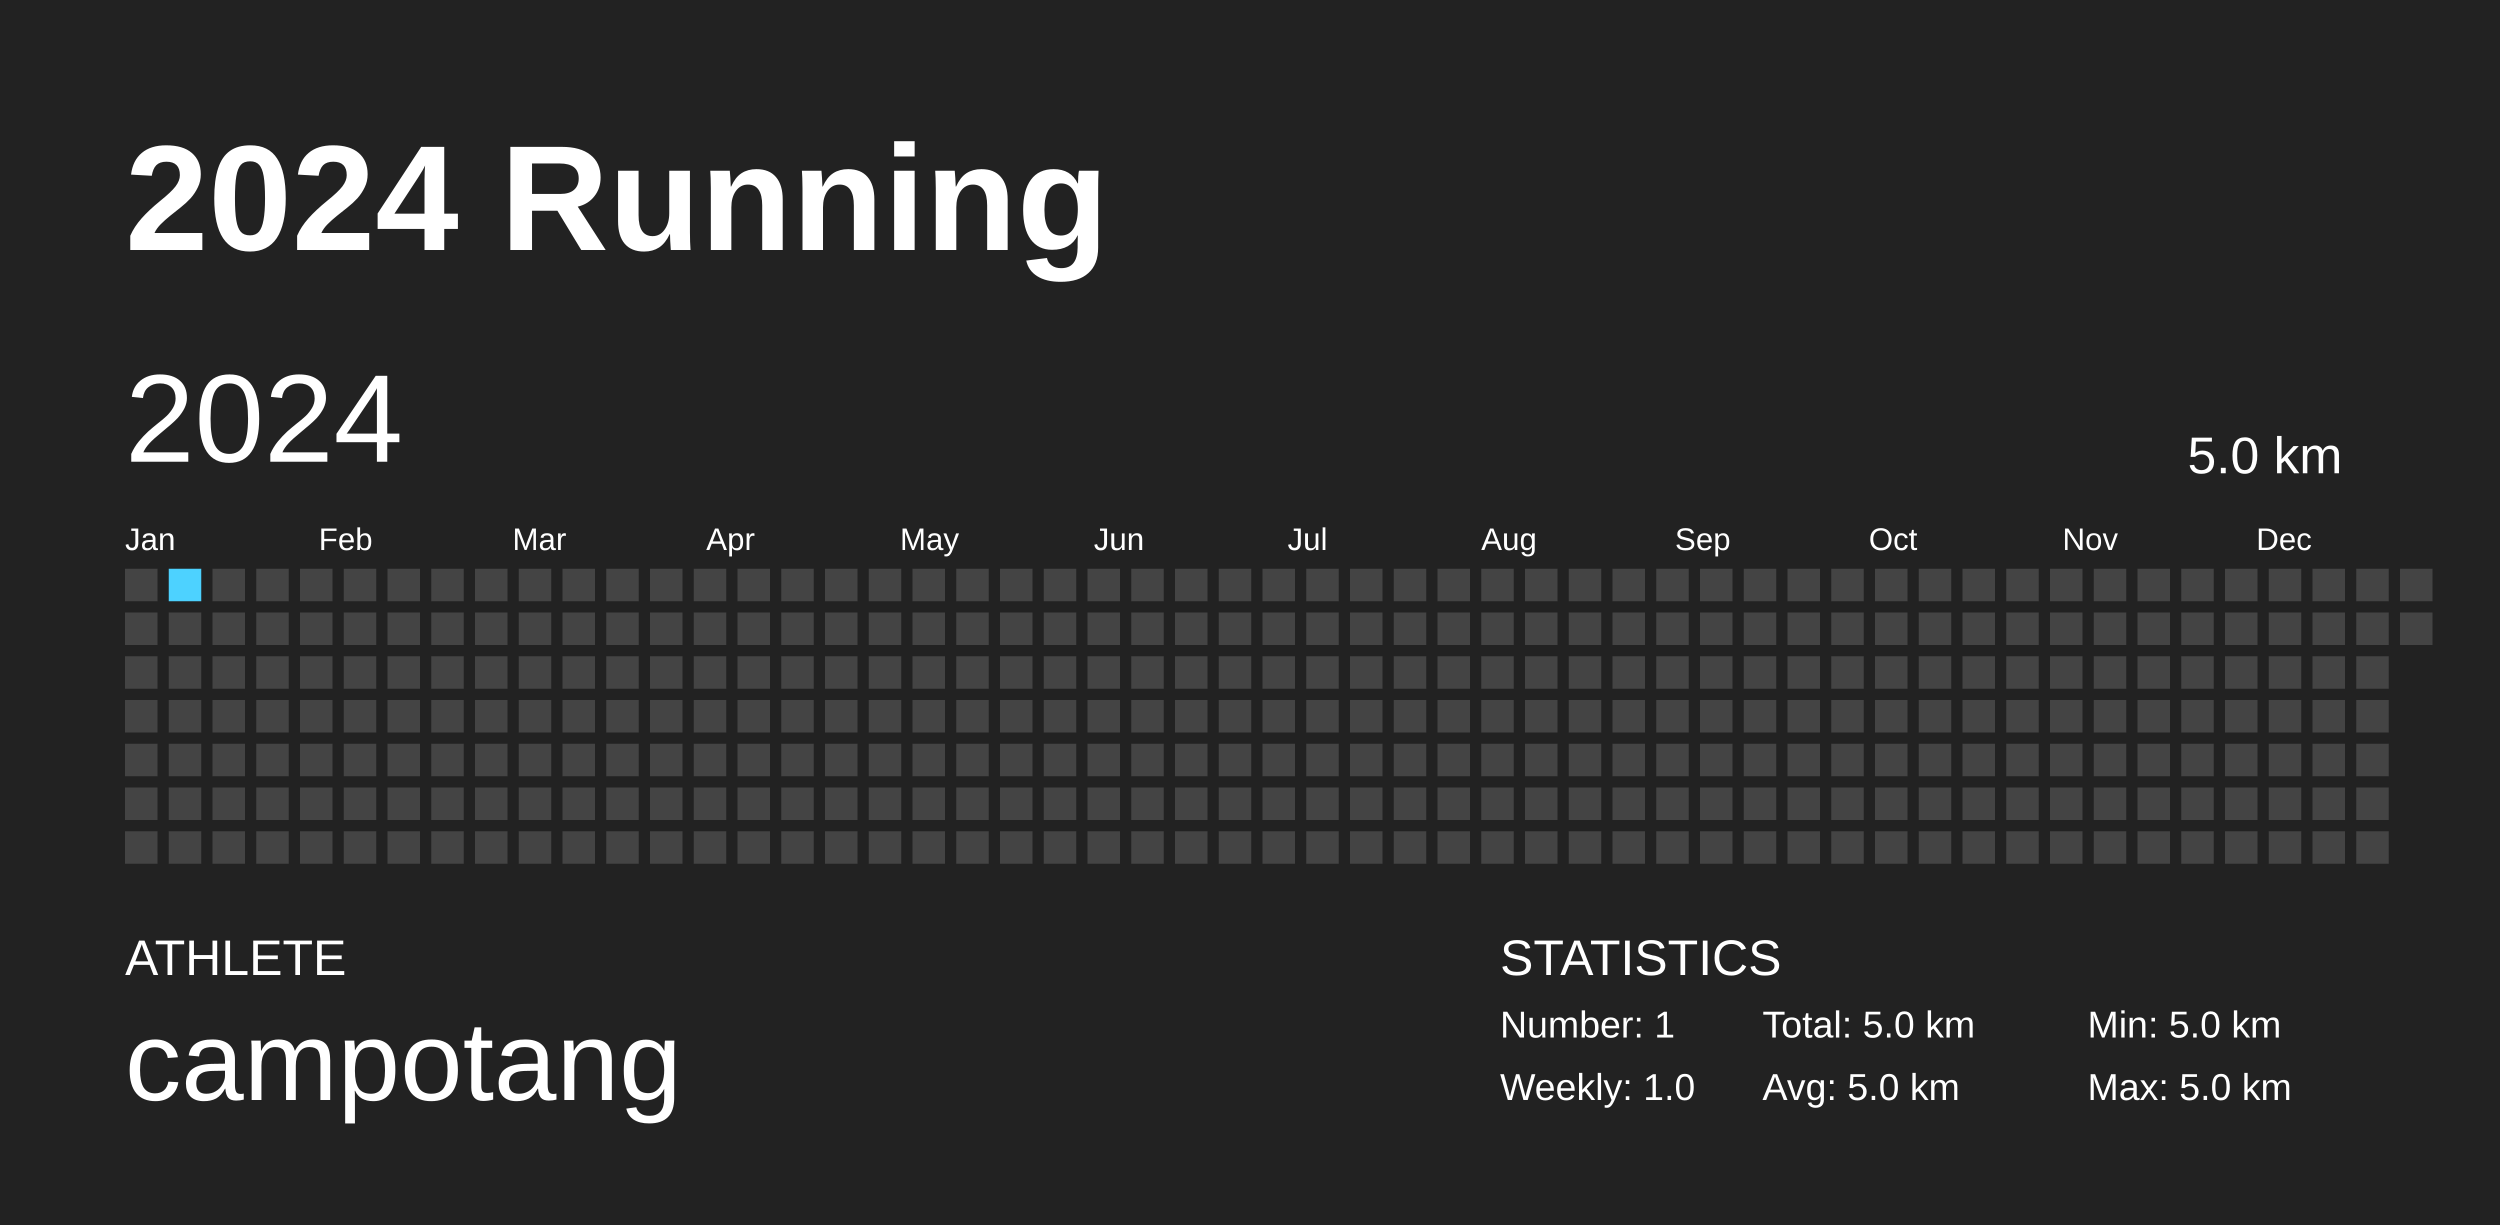
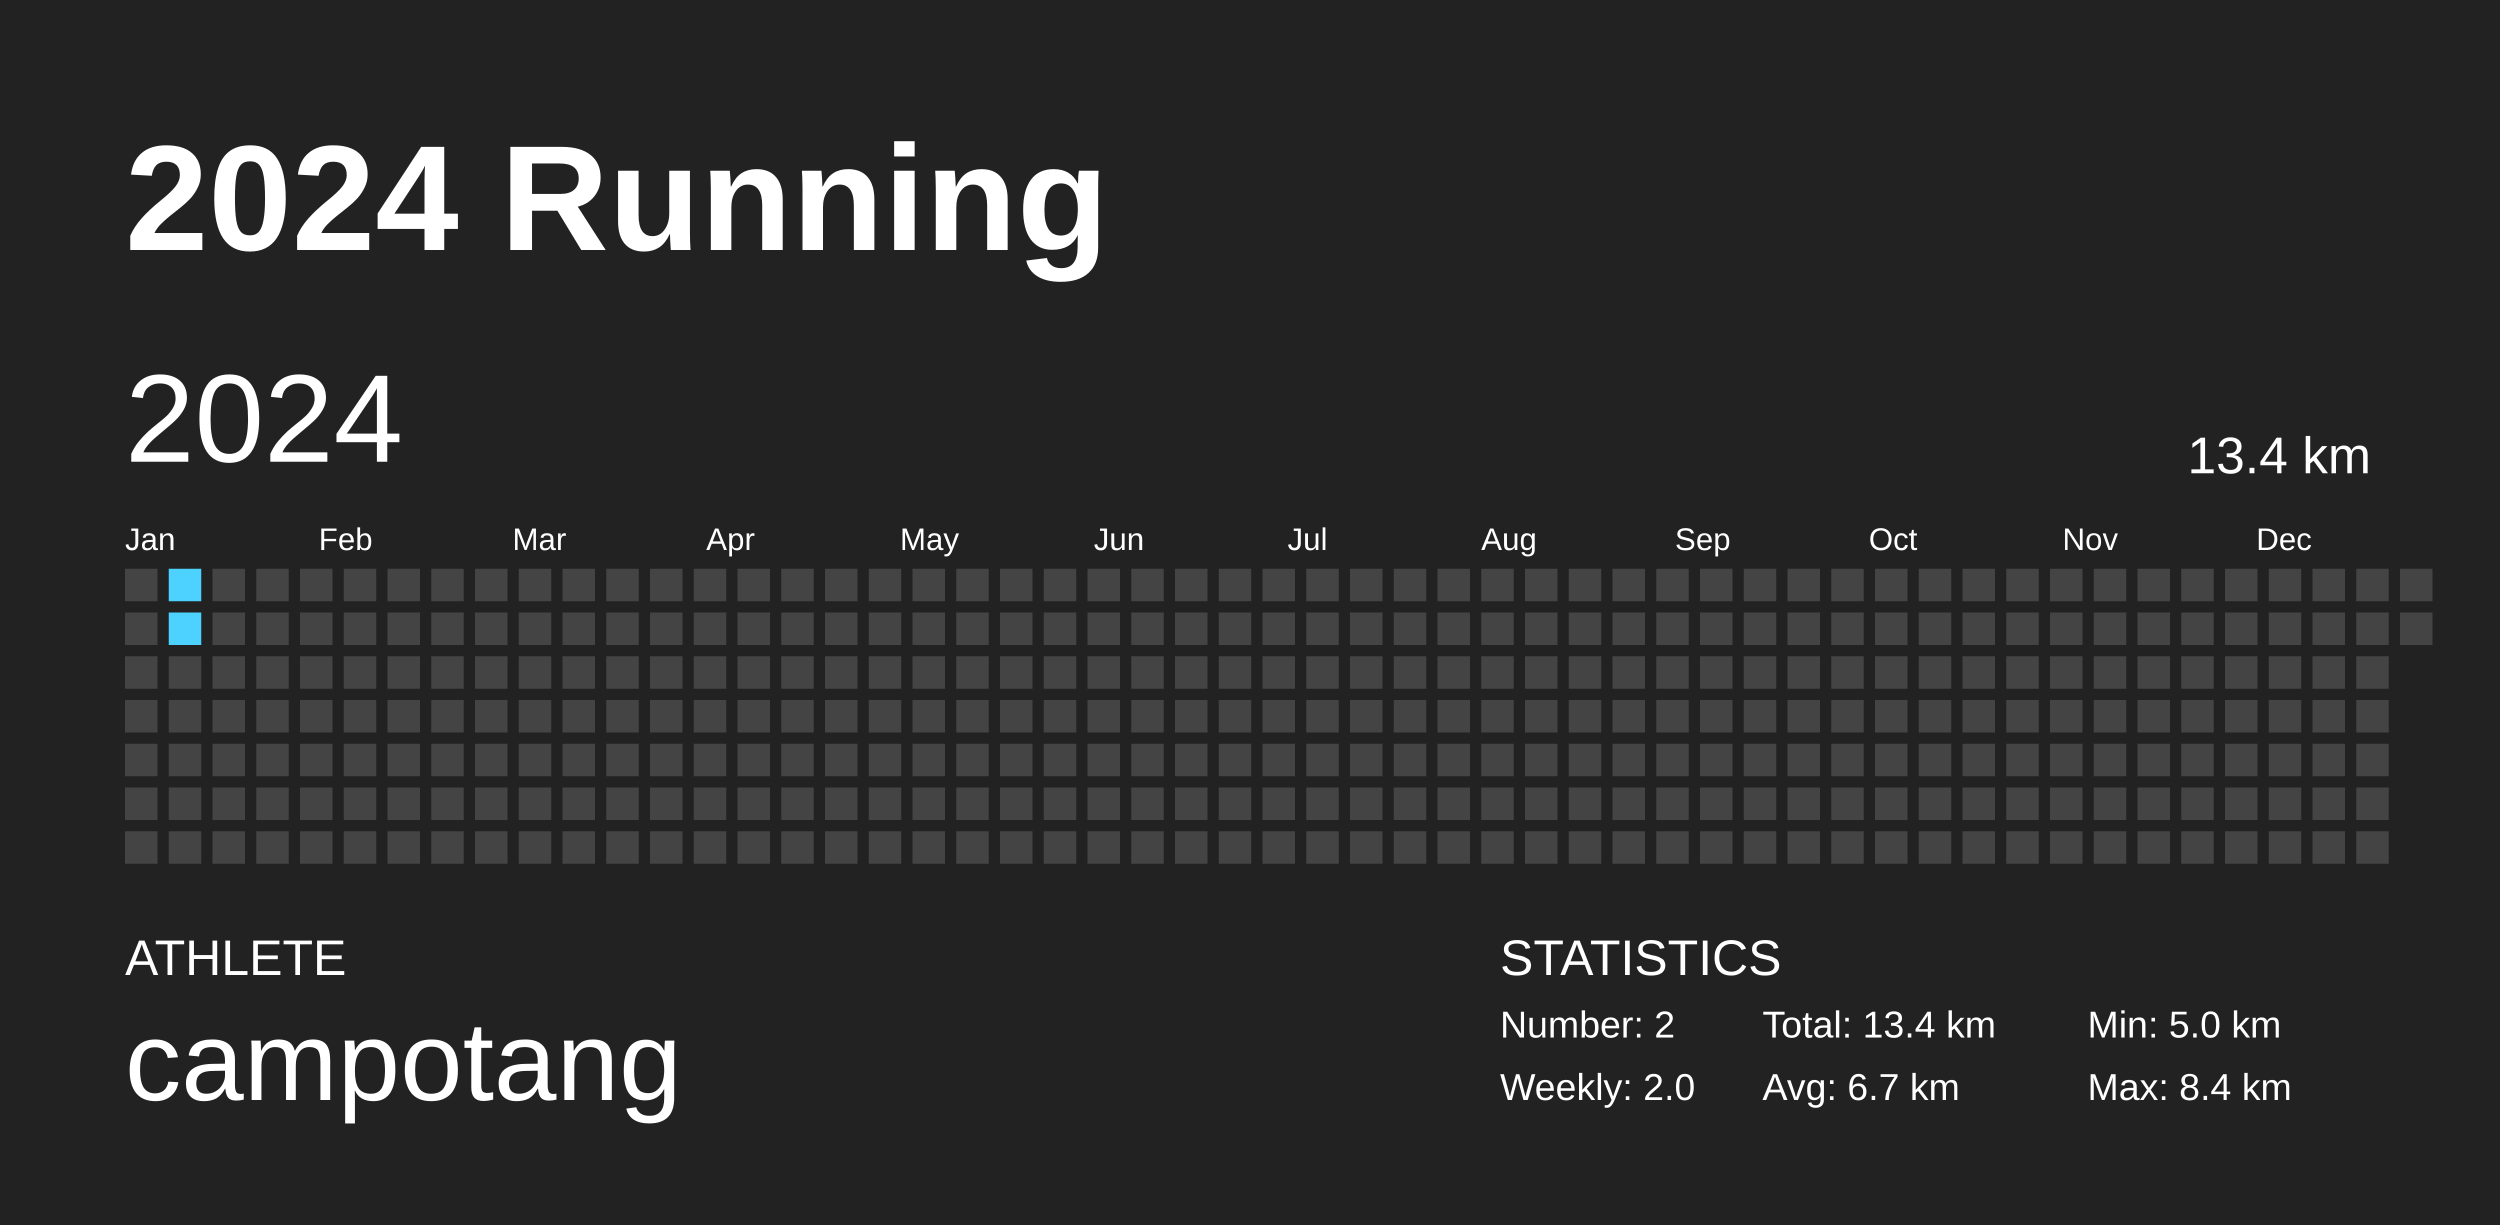
<svg xmlns="http://www.w3.org/2000/svg" baseProfile="full" height="98mm" version="1.1" viewBox="0,0,200,98" width="200mm">
  <defs />
  <rect fill="#222222" height="98" width="200" x="0" y="0" />
  <text fill="#FFFFFF" style="font-size:12px; font-family:Arial; font-weight:bold;" x="10" y="20">2024 Running</text>
  <text fill="#FFFFFF" style="font-size:4px; font-family:Arial" x="10" y="78">ATHLETE</text>
  <text fill="#FFFFFF" style="font-size:9px; font-family:Arial" x="10" y="88">campotang</text>
  <text fill="#FFFFFF" style="font-size:4px; font-family:Arial" x="120" y="78">STATISTICS</text>
-   <text fill="#FFFFFF" style="font-size:3px; font-family:Arial" x="120" y="83">Number: 1</text>
-   <text fill="#FFFFFF" style="font-size:3px; font-family:Arial" x="120" y="88">Weekly: 1.0</text>
-   <text fill="#FFFFFF" style="font-size:3px; font-family:Arial" x="141" y="83">Total: 5.0 km</text>
-   <text fill="#FFFFFF" style="font-size:3px; font-family:Arial" x="141" y="88">Avg: 5.0 km</text>
+   <text fill="#FFFFFF" style="font-size:3px; font-family:Arial" x="120" y="83">Number: 2</text>
+   <text fill="#FFFFFF" style="font-size:3px; font-family:Arial" x="120" y="88">Weekly: 2.0</text>
+   <text fill="#FFFFFF" style="font-size:3px; font-family:Arial" x="141" y="83">Total: 13.4 km</text>
+   <text fill="#FFFFFF" style="font-size:3px; font-family:Arial" x="141" y="88">Avg: 6.7 km</text>
  <text fill="#FFFFFF" style="font-size:3px; font-family:Arial" x="167" y="83">Min: 5.0 km</text>
-   <text fill="#FFFFFF" style="font-size:3px; font-family:Arial" x="167" y="88">Max: 5.0 km</text>
+   <text fill="#FFFFFF" style="font-size:3px; font-family:Arial" x="167" y="88">Max: 8.4 km</text>
  <text dominant-baseline="hanging" fill="#FFFFFF" style="font-size:10.0px; font-family:Arial;" x="10" y="30">2024</text>
-   <text dominant-baseline="hanging" fill="#FFFFFF" style="font-size:4.125px; font-family:Arial;" x="175" y="35">5.0 km</text>
+   <text dominant-baseline="hanging" fill="#FFFFFF" style="font-size:4.125px; font-family:Arial;" x="175" y="35">13.4 km</text>
  <text fill="#FFFFFF" style="font-size:2.5px; font-family:Arial" x="10.0" y="44">Jan</text>
  <text fill="#FFFFFF" style="font-size:2.5px; font-family:Arial" x="25.5" y="44">Feb</text>
  <text fill="#FFFFFF" style="font-size:2.5px; font-family:Arial" x="41.0" y="44">Mar</text>
  <text fill="#FFFFFF" style="font-size:2.5px; font-family:Arial" x="56.5" y="44">Apr</text>
  <text fill="#FFFFFF" style="font-size:2.5px; font-family:Arial" x="72.0" y="44">May</text>
  <text fill="#FFFFFF" style="font-size:2.5px; font-family:Arial" x="87.5" y="44">Jun</text>
  <text fill="#FFFFFF" style="font-size:2.5px; font-family:Arial" x="103.0" y="44">Jul</text>
  <text fill="#FFFFFF" style="font-size:2.5px; font-family:Arial" x="118.5" y="44">Aug</text>
  <text fill="#FFFFFF" style="font-size:2.5px; font-family:Arial" x="134.0" y="44">Sep</text>
  <text fill="#FFFFFF" style="font-size:2.5px; font-family:Arial" x="149.5" y="44">Oct</text>
  <text fill="#FFFFFF" style="font-size:2.5px; font-family:Arial" x="165.0" y="44">Nov</text>
  <text fill="#FFFFFF" style="font-size:2.5px; font-family:Arial" x="180.5" y="44">Dec</text>
  <rect fill="#444444" height="2.6" width="2.6" x="10.0" y="45.5" />
  <rect fill="#444444" height="2.6" width="2.6" x="10.0" y="49.0" />
  <rect fill="#444444" height="2.6" width="2.6" x="10.0" y="52.5" />
  <rect fill="#444444" height="2.6" width="2.6" x="10.0" y="56.0" />
  <rect fill="#444444" height="2.6" width="2.6" x="10.0" y="59.5" />
  <rect fill="#444444" height="2.6" width="2.6" x="10.0" y="63.0" />
  <rect fill="#444444" height="2.6" width="2.6" x="10.0" y="66.5" />
-   <rect fill="#4DD2FF" height="2.6" width="2.6" x="13.5" y="45.5" />
-   <rect fill="#444444" height="2.6" width="2.6" x="13.5" y="49.0" />
+   <rect fill="#4dd2ff" height="2.6" width="2.6" x="13.5" y="45.5" />
+   <rect fill="#4dd2ff" height="2.6" width="2.6" x="13.5" y="49.0" />
  <rect fill="#444444" height="2.6" width="2.6" x="13.5" y="52.5" />
  <rect fill="#444444" height="2.6" width="2.6" x="13.5" y="56.0" />
  <rect fill="#444444" height="2.6" width="2.6" x="13.5" y="59.5" />
  <rect fill="#444444" height="2.6" width="2.6" x="13.5" y="63.0" />
  <rect fill="#444444" height="2.6" width="2.6" x="13.5" y="66.5" />
  <rect fill="#444444" height="2.6" width="2.6" x="17.0" y="45.5" />
  <rect fill="#444444" height="2.6" width="2.6" x="17.0" y="49.0" />
  <rect fill="#444444" height="2.6" width="2.6" x="17.0" y="52.5" />
  <rect fill="#444444" height="2.6" width="2.6" x="17.0" y="56.0" />
  <rect fill="#444444" height="2.6" width="2.6" x="17.0" y="59.5" />
  <rect fill="#444444" height="2.6" width="2.6" x="17.0" y="63.0" />
  <rect fill="#444444" height="2.6" width="2.6" x="17.0" y="66.5" />
  <rect fill="#444444" height="2.6" width="2.6" x="20.5" y="45.5" />
  <rect fill="#444444" height="2.6" width="2.6" x="20.5" y="49.0" />
  <rect fill="#444444" height="2.6" width="2.6" x="20.5" y="52.5" />
  <rect fill="#444444" height="2.6" width="2.6" x="20.5" y="56.0" />
  <rect fill="#444444" height="2.6" width="2.6" x="20.5" y="59.5" />
  <rect fill="#444444" height="2.6" width="2.6" x="20.5" y="63.0" />
  <rect fill="#444444" height="2.6" width="2.6" x="20.5" y="66.5" />
  <rect fill="#444444" height="2.6" width="2.6" x="24.0" y="45.5" />
  <rect fill="#444444" height="2.6" width="2.6" x="24.0" y="49.0" />
  <rect fill="#444444" height="2.6" width="2.6" x="24.0" y="52.5" />
  <rect fill="#444444" height="2.6" width="2.6" x="24.0" y="56.0" />
  <rect fill="#444444" height="2.6" width="2.6" x="24.0" y="59.5" />
  <rect fill="#444444" height="2.6" width="2.6" x="24.0" y="63.0" />
  <rect fill="#444444" height="2.6" width="2.6" x="24.0" y="66.5" />
  <rect fill="#444444" height="2.6" width="2.6" x="27.5" y="45.5" />
  <rect fill="#444444" height="2.6" width="2.6" x="27.5" y="49.0" />
  <rect fill="#444444" height="2.6" width="2.6" x="27.5" y="52.5" />
  <rect fill="#444444" height="2.6" width="2.6" x="27.5" y="56.0" />
  <rect fill="#444444" height="2.6" width="2.6" x="27.5" y="59.5" />
  <rect fill="#444444" height="2.6" width="2.6" x="27.5" y="63.0" />
  <rect fill="#444444" height="2.6" width="2.6" x="27.5" y="66.5" />
  <rect fill="#444444" height="2.6" width="2.6" x="31.0" y="45.5" />
  <rect fill="#444444" height="2.6" width="2.6" x="31.0" y="49.0" />
  <rect fill="#444444" height="2.6" width="2.6" x="31.0" y="52.5" />
  <rect fill="#444444" height="2.6" width="2.6" x="31.0" y="56.0" />
  <rect fill="#444444" height="2.6" width="2.6" x="31.0" y="59.5" />
  <rect fill="#444444" height="2.6" width="2.6" x="31.0" y="63.0" />
  <rect fill="#444444" height="2.6" width="2.6" x="31.0" y="66.5" />
  <rect fill="#444444" height="2.6" width="2.6" x="34.5" y="45.5" />
  <rect fill="#444444" height="2.6" width="2.6" x="34.5" y="49.0" />
  <rect fill="#444444" height="2.6" width="2.6" x="34.5" y="52.5" />
  <rect fill="#444444" height="2.6" width="2.6" x="34.5" y="56.0" />
  <rect fill="#444444" height="2.6" width="2.6" x="34.5" y="59.5" />
  <rect fill="#444444" height="2.6" width="2.6" x="34.5" y="63.0" />
  <rect fill="#444444" height="2.6" width="2.6" x="34.5" y="66.5" />
  <rect fill="#444444" height="2.6" width="2.6" x="38.0" y="45.5" />
  <rect fill="#444444" height="2.6" width="2.6" x="38.0" y="49.0" />
  <rect fill="#444444" height="2.6" width="2.6" x="38.0" y="52.5" />
  <rect fill="#444444" height="2.6" width="2.6" x="38.0" y="56.0" />
  <rect fill="#444444" height="2.6" width="2.6" x="38.0" y="59.5" />
  <rect fill="#444444" height="2.6" width="2.6" x="38.0" y="63.0" />
  <rect fill="#444444" height="2.6" width="2.6" x="38.0" y="66.5" />
  <rect fill="#444444" height="2.6" width="2.6" x="41.5" y="45.5" />
  <rect fill="#444444" height="2.6" width="2.6" x="41.5" y="49.0" />
  <rect fill="#444444" height="2.6" width="2.6" x="41.5" y="52.5" />
  <rect fill="#444444" height="2.6" width="2.6" x="41.5" y="56.0" />
  <rect fill="#444444" height="2.6" width="2.6" x="41.5" y="59.5" />
  <rect fill="#444444" height="2.6" width="2.6" x="41.5" y="63.0" />
  <rect fill="#444444" height="2.6" width="2.6" x="41.5" y="66.5" />
  <rect fill="#444444" height="2.6" width="2.6" x="45.0" y="45.5" />
  <rect fill="#444444" height="2.6" width="2.6" x="45.0" y="49.0" />
  <rect fill="#444444" height="2.6" width="2.6" x="45.0" y="52.5" />
  <rect fill="#444444" height="2.6" width="2.6" x="45.0" y="56.0" />
  <rect fill="#444444" height="2.6" width="2.6" x="45.0" y="59.5" />
  <rect fill="#444444" height="2.6" width="2.6" x="45.0" y="63.0" />
  <rect fill="#444444" height="2.6" width="2.6" x="45.0" y="66.5" />
  <rect fill="#444444" height="2.6" width="2.6" x="48.5" y="45.5" />
  <rect fill="#444444" height="2.6" width="2.6" x="48.5" y="49.0" />
  <rect fill="#444444" height="2.6" width="2.6" x="48.5" y="52.5" />
  <rect fill="#444444" height="2.6" width="2.6" x="48.5" y="56.0" />
  <rect fill="#444444" height="2.6" width="2.6" x="48.5" y="59.5" />
  <rect fill="#444444" height="2.6" width="2.6" x="48.5" y="63.0" />
  <rect fill="#444444" height="2.6" width="2.6" x="48.5" y="66.5" />
  <rect fill="#444444" height="2.6" width="2.6" x="52.0" y="45.5" />
  <rect fill="#444444" height="2.6" width="2.6" x="52.0" y="49.0" />
  <rect fill="#444444" height="2.6" width="2.6" x="52.0" y="52.5" />
  <rect fill="#444444" height="2.6" width="2.6" x="52.0" y="56.0" />
  <rect fill="#444444" height="2.6" width="2.6" x="52.0" y="59.5" />
  <rect fill="#444444" height="2.6" width="2.6" x="52.0" y="63.0" />
  <rect fill="#444444" height="2.6" width="2.6" x="52.0" y="66.5" />
  <rect fill="#444444" height="2.6" width="2.6" x="55.5" y="45.5" />
  <rect fill="#444444" height="2.6" width="2.6" x="55.5" y="49.0" />
  <rect fill="#444444" height="2.6" width="2.6" x="55.5" y="52.5" />
  <rect fill="#444444" height="2.6" width="2.6" x="55.5" y="56.0" />
  <rect fill="#444444" height="2.6" width="2.6" x="55.5" y="59.5" />
  <rect fill="#444444" height="2.6" width="2.6" x="55.5" y="63.0" />
  <rect fill="#444444" height="2.6" width="2.6" x="55.5" y="66.5" />
  <rect fill="#444444" height="2.6" width="2.6" x="59.0" y="45.5" />
  <rect fill="#444444" height="2.6" width="2.6" x="59.0" y="49.0" />
  <rect fill="#444444" height="2.6" width="2.6" x="59.0" y="52.5" />
  <rect fill="#444444" height="2.6" width="2.6" x="59.0" y="56.0" />
  <rect fill="#444444" height="2.6" width="2.6" x="59.0" y="59.5" />
  <rect fill="#444444" height="2.6" width="2.6" x="59.0" y="63.0" />
  <rect fill="#444444" height="2.6" width="2.6" x="59.0" y="66.5" />
  <rect fill="#444444" height="2.6" width="2.6" x="62.5" y="45.5" />
  <rect fill="#444444" height="2.6" width="2.6" x="62.5" y="49.0" />
  <rect fill="#444444" height="2.6" width="2.6" x="62.5" y="52.5" />
  <rect fill="#444444" height="2.6" width="2.6" x="62.5" y="56.0" />
  <rect fill="#444444" height="2.6" width="2.6" x="62.5" y="59.5" />
  <rect fill="#444444" height="2.6" width="2.6" x="62.5" y="63.0" />
  <rect fill="#444444" height="2.6" width="2.6" x="62.5" y="66.5" />
  <rect fill="#444444" height="2.6" width="2.6" x="66.0" y="45.5" />
  <rect fill="#444444" height="2.6" width="2.6" x="66.0" y="49.0" />
  <rect fill="#444444" height="2.6" width="2.6" x="66.0" y="52.5" />
  <rect fill="#444444" height="2.6" width="2.6" x="66.0" y="56.0" />
  <rect fill="#444444" height="2.6" width="2.6" x="66.0" y="59.5" />
  <rect fill="#444444" height="2.6" width="2.6" x="66.0" y="63.0" />
  <rect fill="#444444" height="2.6" width="2.6" x="66.0" y="66.5" />
  <rect fill="#444444" height="2.6" width="2.6" x="69.5" y="45.5" />
  <rect fill="#444444" height="2.6" width="2.6" x="69.5" y="49.0" />
  <rect fill="#444444" height="2.6" width="2.6" x="69.5" y="52.5" />
  <rect fill="#444444" height="2.6" width="2.6" x="69.5" y="56.0" />
  <rect fill="#444444" height="2.6" width="2.6" x="69.5" y="59.5" />
  <rect fill="#444444" height="2.6" width="2.6" x="69.5" y="63.0" />
  <rect fill="#444444" height="2.6" width="2.6" x="69.5" y="66.5" />
  <rect fill="#444444" height="2.6" width="2.6" x="73.0" y="45.5" />
  <rect fill="#444444" height="2.6" width="2.6" x="73.0" y="49.0" />
  <rect fill="#444444" height="2.6" width="2.6" x="73.0" y="52.5" />
  <rect fill="#444444" height="2.6" width="2.6" x="73.0" y="56.0" />
  <rect fill="#444444" height="2.6" width="2.6" x="73.0" y="59.5" />
  <rect fill="#444444" height="2.6" width="2.6" x="73.0" y="63.0" />
  <rect fill="#444444" height="2.6" width="2.6" x="73.0" y="66.5" />
  <rect fill="#444444" height="2.6" width="2.6" x="76.5" y="45.5" />
  <rect fill="#444444" height="2.6" width="2.6" x="76.5" y="49.0" />
  <rect fill="#444444" height="2.6" width="2.6" x="76.5" y="52.5" />
  <rect fill="#444444" height="2.6" width="2.6" x="76.5" y="56.0" />
  <rect fill="#444444" height="2.6" width="2.6" x="76.5" y="59.5" />
  <rect fill="#444444" height="2.6" width="2.6" x="76.5" y="63.0" />
  <rect fill="#444444" height="2.6" width="2.6" x="76.5" y="66.5" />
  <rect fill="#444444" height="2.6" width="2.6" x="80.0" y="45.5" />
  <rect fill="#444444" height="2.6" width="2.6" x="80.0" y="49.0" />
  <rect fill="#444444" height="2.6" width="2.6" x="80.0" y="52.5" />
  <rect fill="#444444" height="2.6" width="2.6" x="80.0" y="56.0" />
  <rect fill="#444444" height="2.6" width="2.6" x="80.0" y="59.5" />
  <rect fill="#444444" height="2.6" width="2.6" x="80.0" y="63.0" />
  <rect fill="#444444" height="2.6" width="2.6" x="80.0" y="66.5" />
  <rect fill="#444444" height="2.6" width="2.6" x="83.5" y="45.5" />
  <rect fill="#444444" height="2.6" width="2.6" x="83.5" y="49.0" />
  <rect fill="#444444" height="2.6" width="2.6" x="83.5" y="52.5" />
  <rect fill="#444444" height="2.6" width="2.6" x="83.5" y="56.0" />
  <rect fill="#444444" height="2.6" width="2.6" x="83.5" y="59.5" />
  <rect fill="#444444" height="2.6" width="2.6" x="83.5" y="63.0" />
  <rect fill="#444444" height="2.6" width="2.6" x="83.5" y="66.5" />
  <rect fill="#444444" height="2.6" width="2.6" x="87.0" y="45.5" />
  <rect fill="#444444" height="2.6" width="2.6" x="87.0" y="49.0" />
  <rect fill="#444444" height="2.6" width="2.6" x="87.0" y="52.5" />
  <rect fill="#444444" height="2.6" width="2.6" x="87.0" y="56.0" />
  <rect fill="#444444" height="2.6" width="2.6" x="87.0" y="59.5" />
  <rect fill="#444444" height="2.6" width="2.6" x="87.0" y="63.0" />
  <rect fill="#444444" height="2.6" width="2.6" x="87.0" y="66.5" />
  <rect fill="#444444" height="2.6" width="2.6" x="90.5" y="45.5" />
  <rect fill="#444444" height="2.6" width="2.6" x="90.5" y="49.0" />
  <rect fill="#444444" height="2.6" width="2.6" x="90.5" y="52.5" />
  <rect fill="#444444" height="2.6" width="2.6" x="90.5" y="56.0" />
  <rect fill="#444444" height="2.6" width="2.6" x="90.5" y="59.5" />
  <rect fill="#444444" height="2.6" width="2.6" x="90.5" y="63.0" />
  <rect fill="#444444" height="2.6" width="2.6" x="90.5" y="66.5" />
  <rect fill="#444444" height="2.6" width="2.6" x="94.0" y="45.5" />
  <rect fill="#444444" height="2.6" width="2.6" x="94.0" y="49.0" />
  <rect fill="#444444" height="2.6" width="2.6" x="94.0" y="52.5" />
  <rect fill="#444444" height="2.6" width="2.6" x="94.0" y="56.0" />
  <rect fill="#444444" height="2.6" width="2.6" x="94.0" y="59.5" />
  <rect fill="#444444" height="2.6" width="2.6" x="94.0" y="63.0" />
  <rect fill="#444444" height="2.6" width="2.6" x="94.0" y="66.5" />
  <rect fill="#444444" height="2.6" width="2.6" x="97.5" y="45.5" />
  <rect fill="#444444" height="2.6" width="2.6" x="97.5" y="49.0" />
  <rect fill="#444444" height="2.6" width="2.6" x="97.5" y="52.5" />
  <rect fill="#444444" height="2.6" width="2.6" x="97.5" y="56.0" />
  <rect fill="#444444" height="2.6" width="2.6" x="97.5" y="59.5" />
  <rect fill="#444444" height="2.6" width="2.6" x="97.5" y="63.0" />
  <rect fill="#444444" height="2.6" width="2.6" x="97.5" y="66.5" />
  <rect fill="#444444" height="2.6" width="2.6" x="101.0" y="45.5" />
  <rect fill="#444444" height="2.6" width="2.6" x="101.0" y="49.0" />
  <rect fill="#444444" height="2.6" width="2.6" x="101.0" y="52.5" />
  <rect fill="#444444" height="2.6" width="2.6" x="101.0" y="56.0" />
  <rect fill="#444444" height="2.6" width="2.6" x="101.0" y="59.5" />
  <rect fill="#444444" height="2.6" width="2.6" x="101.0" y="63.0" />
  <rect fill="#444444" height="2.6" width="2.6" x="101.0" y="66.5" />
  <rect fill="#444444" height="2.6" width="2.6" x="104.5" y="45.5" />
  <rect fill="#444444" height="2.6" width="2.6" x="104.5" y="49.0" />
  <rect fill="#444444" height="2.6" width="2.6" x="104.5" y="52.5" />
  <rect fill="#444444" height="2.6" width="2.6" x="104.5" y="56.0" />
  <rect fill="#444444" height="2.6" width="2.6" x="104.5" y="59.5" />
  <rect fill="#444444" height="2.6" width="2.6" x="104.5" y="63.0" />
  <rect fill="#444444" height="2.6" width="2.6" x="104.5" y="66.5" />
  <rect fill="#444444" height="2.6" width="2.6" x="108.0" y="45.5" />
  <rect fill="#444444" height="2.6" width="2.6" x="108.0" y="49.0" />
  <rect fill="#444444" height="2.6" width="2.6" x="108.0" y="52.5" />
  <rect fill="#444444" height="2.6" width="2.6" x="108.0" y="56.0" />
  <rect fill="#444444" height="2.6" width="2.6" x="108.0" y="59.5" />
  <rect fill="#444444" height="2.6" width="2.6" x="108.0" y="63.0" />
  <rect fill="#444444" height="2.6" width="2.6" x="108.0" y="66.5" />
  <rect fill="#444444" height="2.6" width="2.6" x="111.5" y="45.5" />
  <rect fill="#444444" height="2.6" width="2.6" x="111.5" y="49.0" />
  <rect fill="#444444" height="2.6" width="2.6" x="111.5" y="52.5" />
  <rect fill="#444444" height="2.6" width="2.6" x="111.5" y="56.0" />
  <rect fill="#444444" height="2.6" width="2.6" x="111.5" y="59.5" />
  <rect fill="#444444" height="2.6" width="2.6" x="111.5" y="63.0" />
  <rect fill="#444444" height="2.6" width="2.6" x="111.5" y="66.5" />
  <rect fill="#444444" height="2.6" width="2.6" x="115.0" y="45.5" />
  <rect fill="#444444" height="2.6" width="2.6" x="115.0" y="49.0" />
  <rect fill="#444444" height="2.6" width="2.6" x="115.0" y="52.5" />
  <rect fill="#444444" height="2.6" width="2.6" x="115.0" y="56.0" />
  <rect fill="#444444" height="2.6" width="2.6" x="115.0" y="59.5" />
  <rect fill="#444444" height="2.6" width="2.6" x="115.0" y="63.0" />
  <rect fill="#444444" height="2.6" width="2.6" x="115.0" y="66.5" />
  <rect fill="#444444" height="2.6" width="2.6" x="118.5" y="45.5" />
  <rect fill="#444444" height="2.6" width="2.6" x="118.5" y="49.0" />
  <rect fill="#444444" height="2.6" width="2.6" x="118.5" y="52.5" />
  <rect fill="#444444" height="2.6" width="2.6" x="118.5" y="56.0" />
  <rect fill="#444444" height="2.6" width="2.6" x="118.5" y="59.5" />
  <rect fill="#444444" height="2.6" width="2.6" x="118.5" y="63.0" />
  <rect fill="#444444" height="2.6" width="2.6" x="118.5" y="66.5" />
  <rect fill="#444444" height="2.6" width="2.6" x="122.0" y="45.5" />
  <rect fill="#444444" height="2.6" width="2.6" x="122.0" y="49.0" />
  <rect fill="#444444" height="2.6" width="2.6" x="122.0" y="52.5" />
  <rect fill="#444444" height="2.6" width="2.6" x="122.0" y="56.0" />
  <rect fill="#444444" height="2.6" width="2.6" x="122.0" y="59.5" />
  <rect fill="#444444" height="2.6" width="2.6" x="122.0" y="63.0" />
  <rect fill="#444444" height="2.6" width="2.6" x="122.0" y="66.5" />
  <rect fill="#444444" height="2.6" width="2.6" x="125.5" y="45.5" />
  <rect fill="#444444" height="2.6" width="2.6" x="125.5" y="49.0" />
  <rect fill="#444444" height="2.6" width="2.6" x="125.5" y="52.5" />
  <rect fill="#444444" height="2.6" width="2.6" x="125.5" y="56.0" />
  <rect fill="#444444" height="2.6" width="2.6" x="125.5" y="59.5" />
  <rect fill="#444444" height="2.6" width="2.6" x="125.5" y="63.0" />
  <rect fill="#444444" height="2.6" width="2.6" x="125.5" y="66.5" />
  <rect fill="#444444" height="2.6" width="2.6" x="129.0" y="45.5" />
  <rect fill="#444444" height="2.6" width="2.6" x="129.0" y="49.0" />
  <rect fill="#444444" height="2.6" width="2.6" x="129.0" y="52.5" />
  <rect fill="#444444" height="2.6" width="2.6" x="129.0" y="56.0" />
  <rect fill="#444444" height="2.6" width="2.6" x="129.0" y="59.5" />
  <rect fill="#444444" height="2.6" width="2.6" x="129.0" y="63.0" />
  <rect fill="#444444" height="2.6" width="2.6" x="129.0" y="66.5" />
  <rect fill="#444444" height="2.6" width="2.6" x="132.5" y="45.5" />
  <rect fill="#444444" height="2.6" width="2.6" x="132.5" y="49.0" />
  <rect fill="#444444" height="2.6" width="2.6" x="132.5" y="52.5" />
  <rect fill="#444444" height="2.6" width="2.6" x="132.5" y="56.0" />
  <rect fill="#444444" height="2.6" width="2.6" x="132.5" y="59.5" />
  <rect fill="#444444" height="2.6" width="2.6" x="132.5" y="63.0" />
  <rect fill="#444444" height="2.6" width="2.6" x="132.5" y="66.5" />
  <rect fill="#444444" height="2.6" width="2.6" x="136.0" y="45.5" />
  <rect fill="#444444" height="2.6" width="2.6" x="136.0" y="49.0" />
  <rect fill="#444444" height="2.6" width="2.6" x="136.0" y="52.5" />
  <rect fill="#444444" height="2.6" width="2.6" x="136.0" y="56.0" />
  <rect fill="#444444" height="2.6" width="2.6" x="136.0" y="59.5" />
  <rect fill="#444444" height="2.6" width="2.6" x="136.0" y="63.0" />
  <rect fill="#444444" height="2.6" width="2.6" x="136.0" y="66.5" />
  <rect fill="#444444" height="2.6" width="2.6" x="139.5" y="45.5" />
  <rect fill="#444444" height="2.6" width="2.6" x="139.5" y="49.0" />
  <rect fill="#444444" height="2.6" width="2.6" x="139.5" y="52.5" />
  <rect fill="#444444" height="2.6" width="2.6" x="139.5" y="56.0" />
  <rect fill="#444444" height="2.6" width="2.6" x="139.5" y="59.5" />
  <rect fill="#444444" height="2.6" width="2.6" x="139.5" y="63.0" />
  <rect fill="#444444" height="2.6" width="2.6" x="139.5" y="66.5" />
  <rect fill="#444444" height="2.6" width="2.6" x="143.0" y="45.5" />
  <rect fill="#444444" height="2.6" width="2.6" x="143.0" y="49.0" />
  <rect fill="#444444" height="2.6" width="2.6" x="143.0" y="52.5" />
  <rect fill="#444444" height="2.6" width="2.6" x="143.0" y="56.0" />
  <rect fill="#444444" height="2.6" width="2.6" x="143.0" y="59.5" />
  <rect fill="#444444" height="2.6" width="2.6" x="143.0" y="63.0" />
  <rect fill="#444444" height="2.6" width="2.6" x="143.0" y="66.5" />
  <rect fill="#444444" height="2.6" width="2.6" x="146.5" y="45.5" />
  <rect fill="#444444" height="2.6" width="2.6" x="146.5" y="49.0" />
  <rect fill="#444444" height="2.6" width="2.6" x="146.5" y="52.5" />
  <rect fill="#444444" height="2.6" width="2.6" x="146.5" y="56.0" />
  <rect fill="#444444" height="2.6" width="2.6" x="146.5" y="59.5" />
  <rect fill="#444444" height="2.6" width="2.6" x="146.5" y="63.0" />
  <rect fill="#444444" height="2.6" width="2.6" x="146.5" y="66.5" />
  <rect fill="#444444" height="2.6" width="2.6" x="150.0" y="45.5" />
  <rect fill="#444444" height="2.6" width="2.6" x="150.0" y="49.0" />
  <rect fill="#444444" height="2.6" width="2.6" x="150.0" y="52.5" />
  <rect fill="#444444" height="2.6" width="2.6" x="150.0" y="56.0" />
  <rect fill="#444444" height="2.6" width="2.6" x="150.0" y="59.5" />
  <rect fill="#444444" height="2.6" width="2.6" x="150.0" y="63.0" />
  <rect fill="#444444" height="2.6" width="2.6" x="150.0" y="66.5" />
  <rect fill="#444444" height="2.6" width="2.6" x="153.5" y="45.5" />
  <rect fill="#444444" height="2.6" width="2.6" x="153.5" y="49.0" />
  <rect fill="#444444" height="2.6" width="2.6" x="153.5" y="52.5" />
  <rect fill="#444444" height="2.6" width="2.6" x="153.5" y="56.0" />
  <rect fill="#444444" height="2.6" width="2.6" x="153.5" y="59.5" />
  <rect fill="#444444" height="2.6" width="2.6" x="153.5" y="63.0" />
  <rect fill="#444444" height="2.6" width="2.6" x="153.5" y="66.5" />
  <rect fill="#444444" height="2.6" width="2.6" x="157.0" y="45.5" />
  <rect fill="#444444" height="2.6" width="2.6" x="157.0" y="49.0" />
  <rect fill="#444444" height="2.6" width="2.6" x="157.0" y="52.5" />
  <rect fill="#444444" height="2.6" width="2.6" x="157.0" y="56.0" />
  <rect fill="#444444" height="2.6" width="2.6" x="157.0" y="59.5" />
  <rect fill="#444444" height="2.6" width="2.6" x="157.0" y="63.0" />
  <rect fill="#444444" height="2.6" width="2.6" x="157.0" y="66.5" />
  <rect fill="#444444" height="2.6" width="2.6" x="160.5" y="45.5" />
  <rect fill="#444444" height="2.6" width="2.6" x="160.5" y="49.0" />
  <rect fill="#444444" height="2.6" width="2.6" x="160.5" y="52.5" />
  <rect fill="#444444" height="2.6" width="2.6" x="160.5" y="56.0" />
  <rect fill="#444444" height="2.6" width="2.6" x="160.5" y="59.5" />
  <rect fill="#444444" height="2.6" width="2.6" x="160.5" y="63.0" />
  <rect fill="#444444" height="2.6" width="2.6" x="160.5" y="66.5" />
  <rect fill="#444444" height="2.6" width="2.6" x="164.0" y="45.5" />
  <rect fill="#444444" height="2.6" width="2.6" x="164.0" y="49.0" />
  <rect fill="#444444" height="2.6" width="2.6" x="164.0" y="52.5" />
  <rect fill="#444444" height="2.6" width="2.6" x="164.0" y="56.0" />
  <rect fill="#444444" height="2.6" width="2.6" x="164.0" y="59.5" />
  <rect fill="#444444" height="2.6" width="2.6" x="164.0" y="63.0" />
  <rect fill="#444444" height="2.6" width="2.6" x="164.0" y="66.5" />
  <rect fill="#444444" height="2.6" width="2.6" x="167.5" y="45.5" />
  <rect fill="#444444" height="2.6" width="2.6" x="167.5" y="49.0" />
  <rect fill="#444444" height="2.6" width="2.6" x="167.5" y="52.5" />
  <rect fill="#444444" height="2.6" width="2.6" x="167.5" y="56.0" />
  <rect fill="#444444" height="2.6" width="2.6" x="167.5" y="59.5" />
  <rect fill="#444444" height="2.6" width="2.6" x="167.5" y="63.0" />
  <rect fill="#444444" height="2.6" width="2.6" x="167.5" y="66.5" />
  <rect fill="#444444" height="2.6" width="2.6" x="171.0" y="45.5" />
  <rect fill="#444444" height="2.6" width="2.6" x="171.0" y="49.0" />
  <rect fill="#444444" height="2.6" width="2.6" x="171.0" y="52.5" />
  <rect fill="#444444" height="2.6" width="2.6" x="171.0" y="56.0" />
  <rect fill="#444444" height="2.6" width="2.6" x="171.0" y="59.5" />
  <rect fill="#444444" height="2.6" width="2.6" x="171.0" y="63.0" />
  <rect fill="#444444" height="2.6" width="2.6" x="171.0" y="66.5" />
  <rect fill="#444444" height="2.6" width="2.6" x="174.5" y="45.5" />
  <rect fill="#444444" height="2.6" width="2.6" x="174.5" y="49.0" />
  <rect fill="#444444" height="2.6" width="2.6" x="174.5" y="52.5" />
  <rect fill="#444444" height="2.6" width="2.6" x="174.5" y="56.0" />
  <rect fill="#444444" height="2.6" width="2.6" x="174.5" y="59.5" />
  <rect fill="#444444" height="2.6" width="2.6" x="174.5" y="63.0" />
  <rect fill="#444444" height="2.6" width="2.6" x="174.5" y="66.5" />
  <rect fill="#444444" height="2.6" width="2.6" x="178.0" y="45.5" />
  <rect fill="#444444" height="2.6" width="2.6" x="178.0" y="49.0" />
  <rect fill="#444444" height="2.6" width="2.6" x="178.0" y="52.5" />
  <rect fill="#444444" height="2.6" width="2.6" x="178.0" y="56.0" />
  <rect fill="#444444" height="2.6" width="2.6" x="178.0" y="59.5" />
  <rect fill="#444444" height="2.6" width="2.6" x="178.0" y="63.0" />
  <rect fill="#444444" height="2.6" width="2.6" x="178.0" y="66.5" />
  <rect fill="#444444" height="2.6" width="2.6" x="181.5" y="45.5" />
  <rect fill="#444444" height="2.6" width="2.6" x="181.5" y="49.0" />
  <rect fill="#444444" height="2.6" width="2.6" x="181.5" y="52.5" />
  <rect fill="#444444" height="2.6" width="2.6" x="181.5" y="56.0" />
  <rect fill="#444444" height="2.6" width="2.6" x="181.5" y="59.5" />
  <rect fill="#444444" height="2.6" width="2.6" x="181.5" y="63.0" />
  <rect fill="#444444" height="2.6" width="2.6" x="181.5" y="66.5" />
  <rect fill="#444444" height="2.6" width="2.6" x="185.0" y="45.5" />
  <rect fill="#444444" height="2.6" width="2.6" x="185.0" y="49.0" />
  <rect fill="#444444" height="2.6" width="2.6" x="185.0" y="52.5" />
  <rect fill="#444444" height="2.6" width="2.6" x="185.0" y="56.0" />
  <rect fill="#444444" height="2.6" width="2.6" x="185.0" y="59.5" />
  <rect fill="#444444" height="2.6" width="2.6" x="185.0" y="63.0" />
  <rect fill="#444444" height="2.6" width="2.6" x="185.0" y="66.5" />
  <rect fill="#444444" height="2.6" width="2.6" x="188.5" y="45.5" />
  <rect fill="#444444" height="2.6" width="2.6" x="188.5" y="49.0" />
  <rect fill="#444444" height="2.6" width="2.6" x="188.5" y="52.5" />
  <rect fill="#444444" height="2.6" width="2.6" x="188.5" y="56.0" />
  <rect fill="#444444" height="2.6" width="2.6" x="188.5" y="59.5" />
  <rect fill="#444444" height="2.6" width="2.6" x="188.5" y="63.0" />
  <rect fill="#444444" height="2.6" width="2.6" x="188.5" y="66.5" />
  <rect fill="#444444" height="2.6" width="2.6" x="192.0" y="45.5" />
  <rect fill="#444444" height="2.6" width="2.6" x="192.0" y="49.0" />
</svg>
